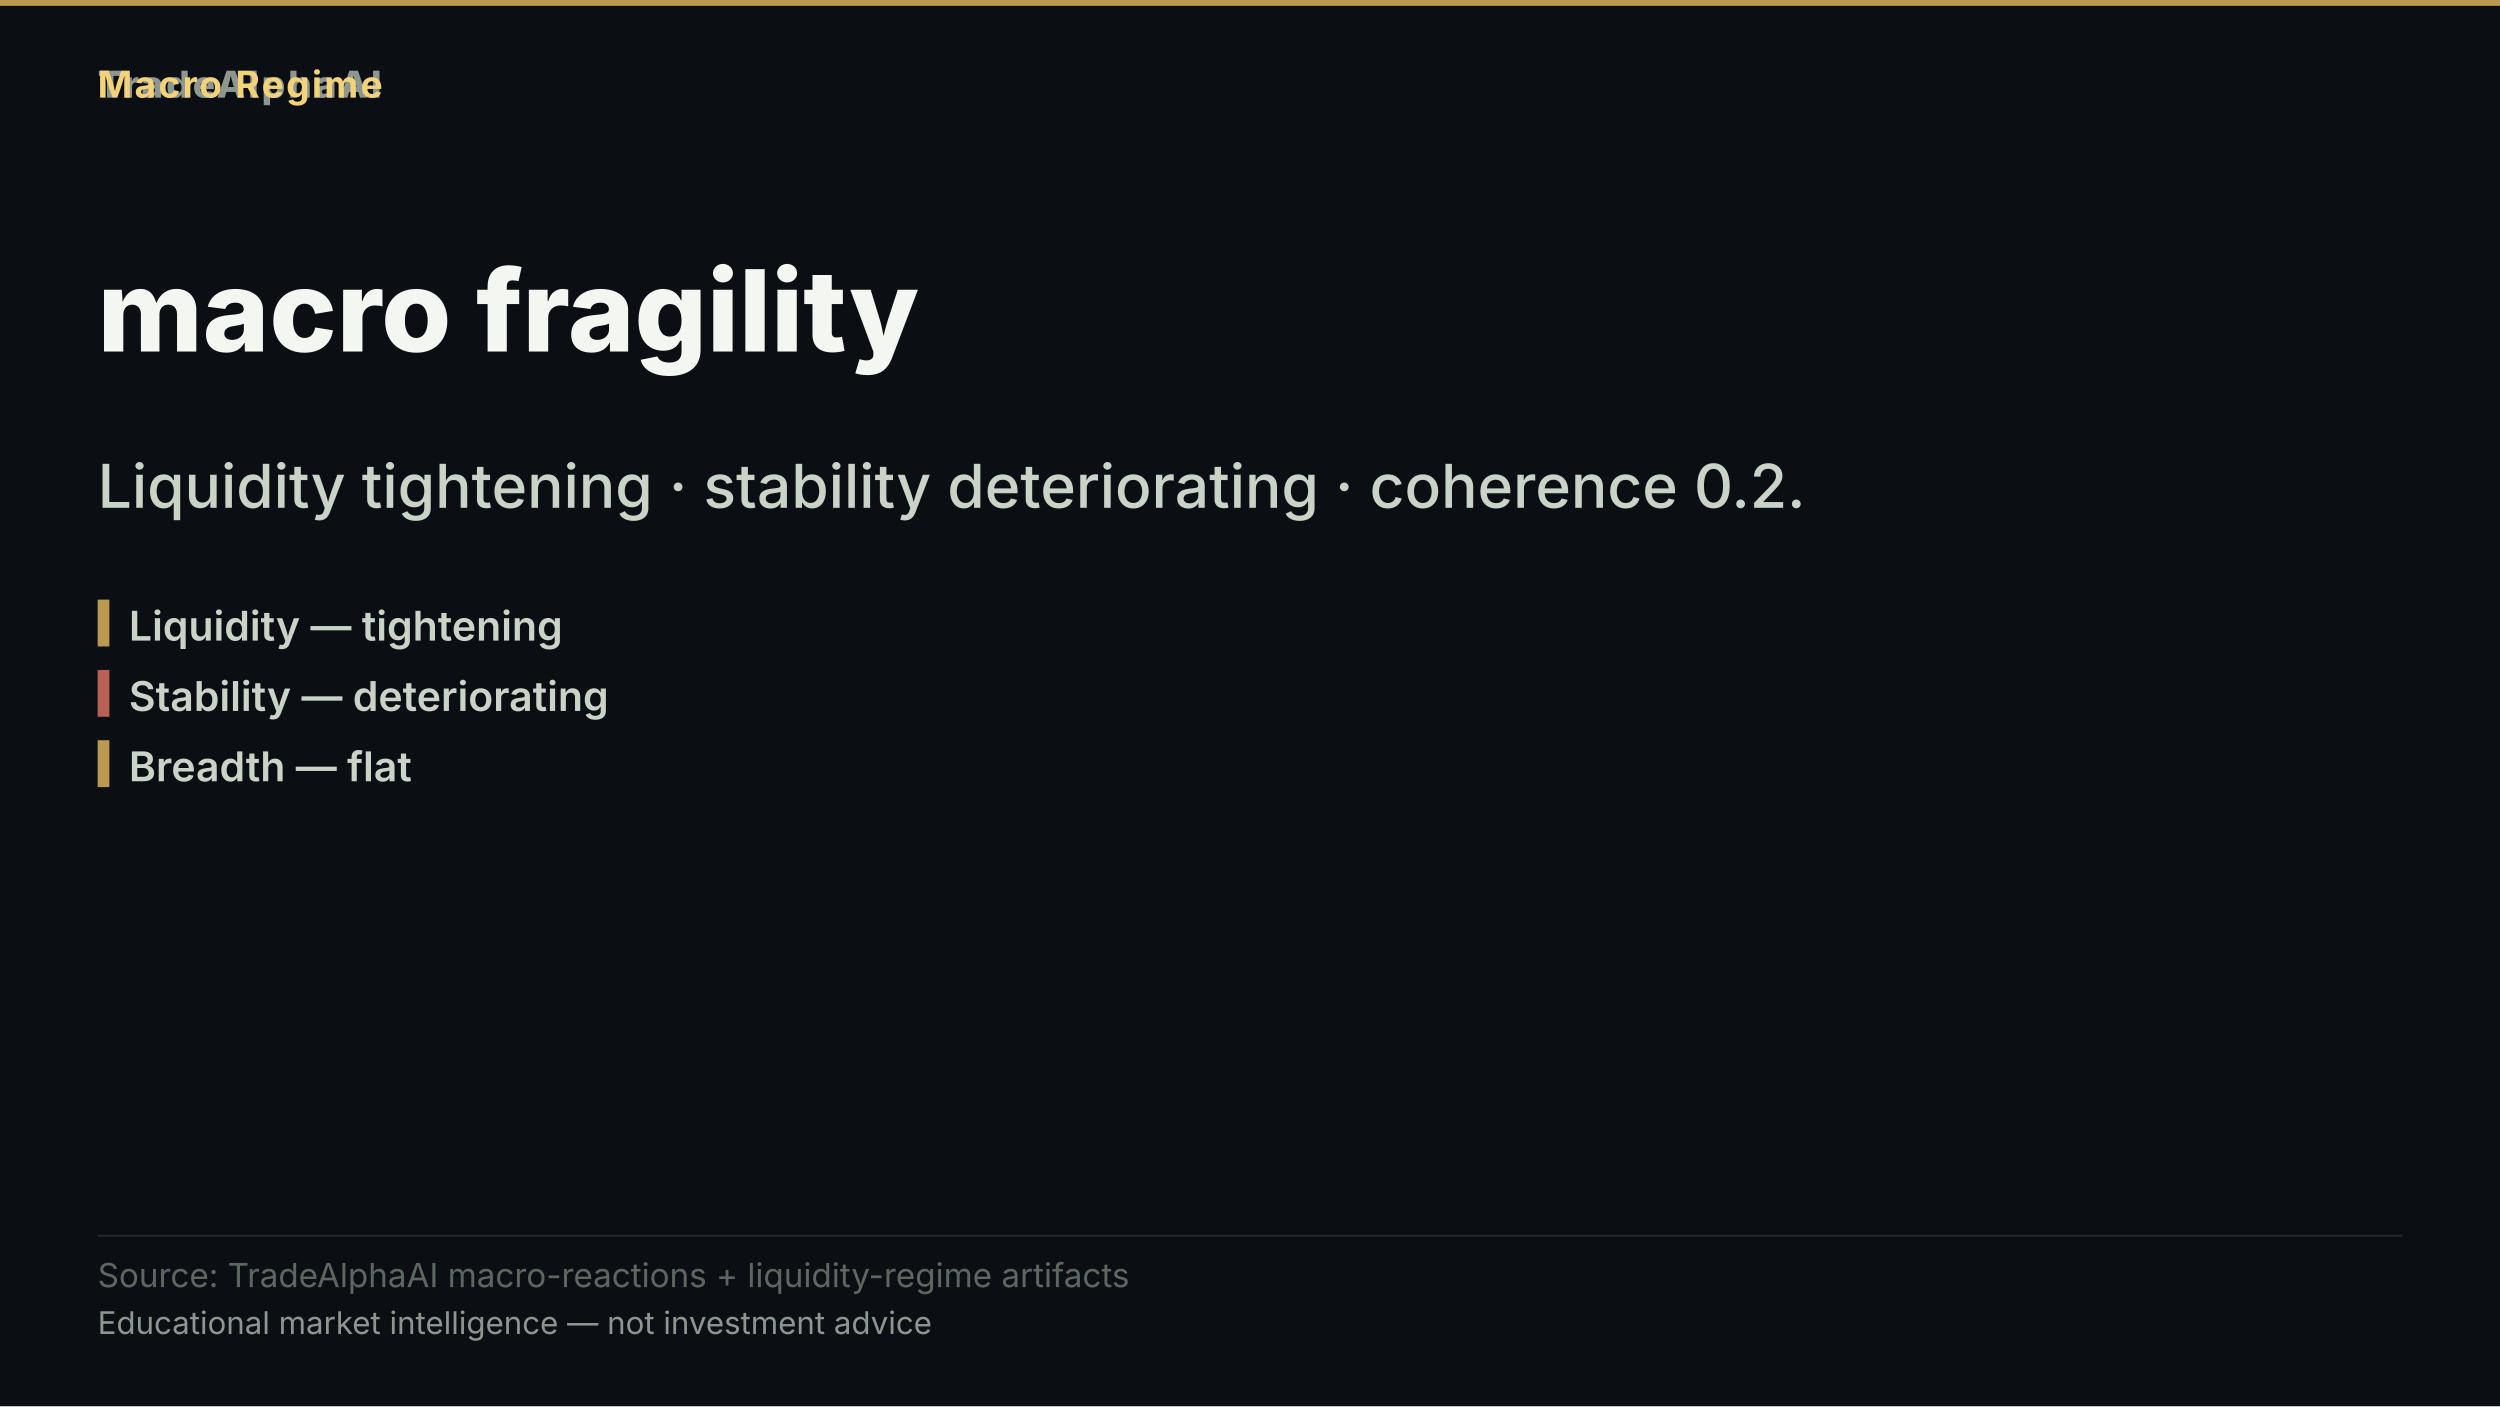
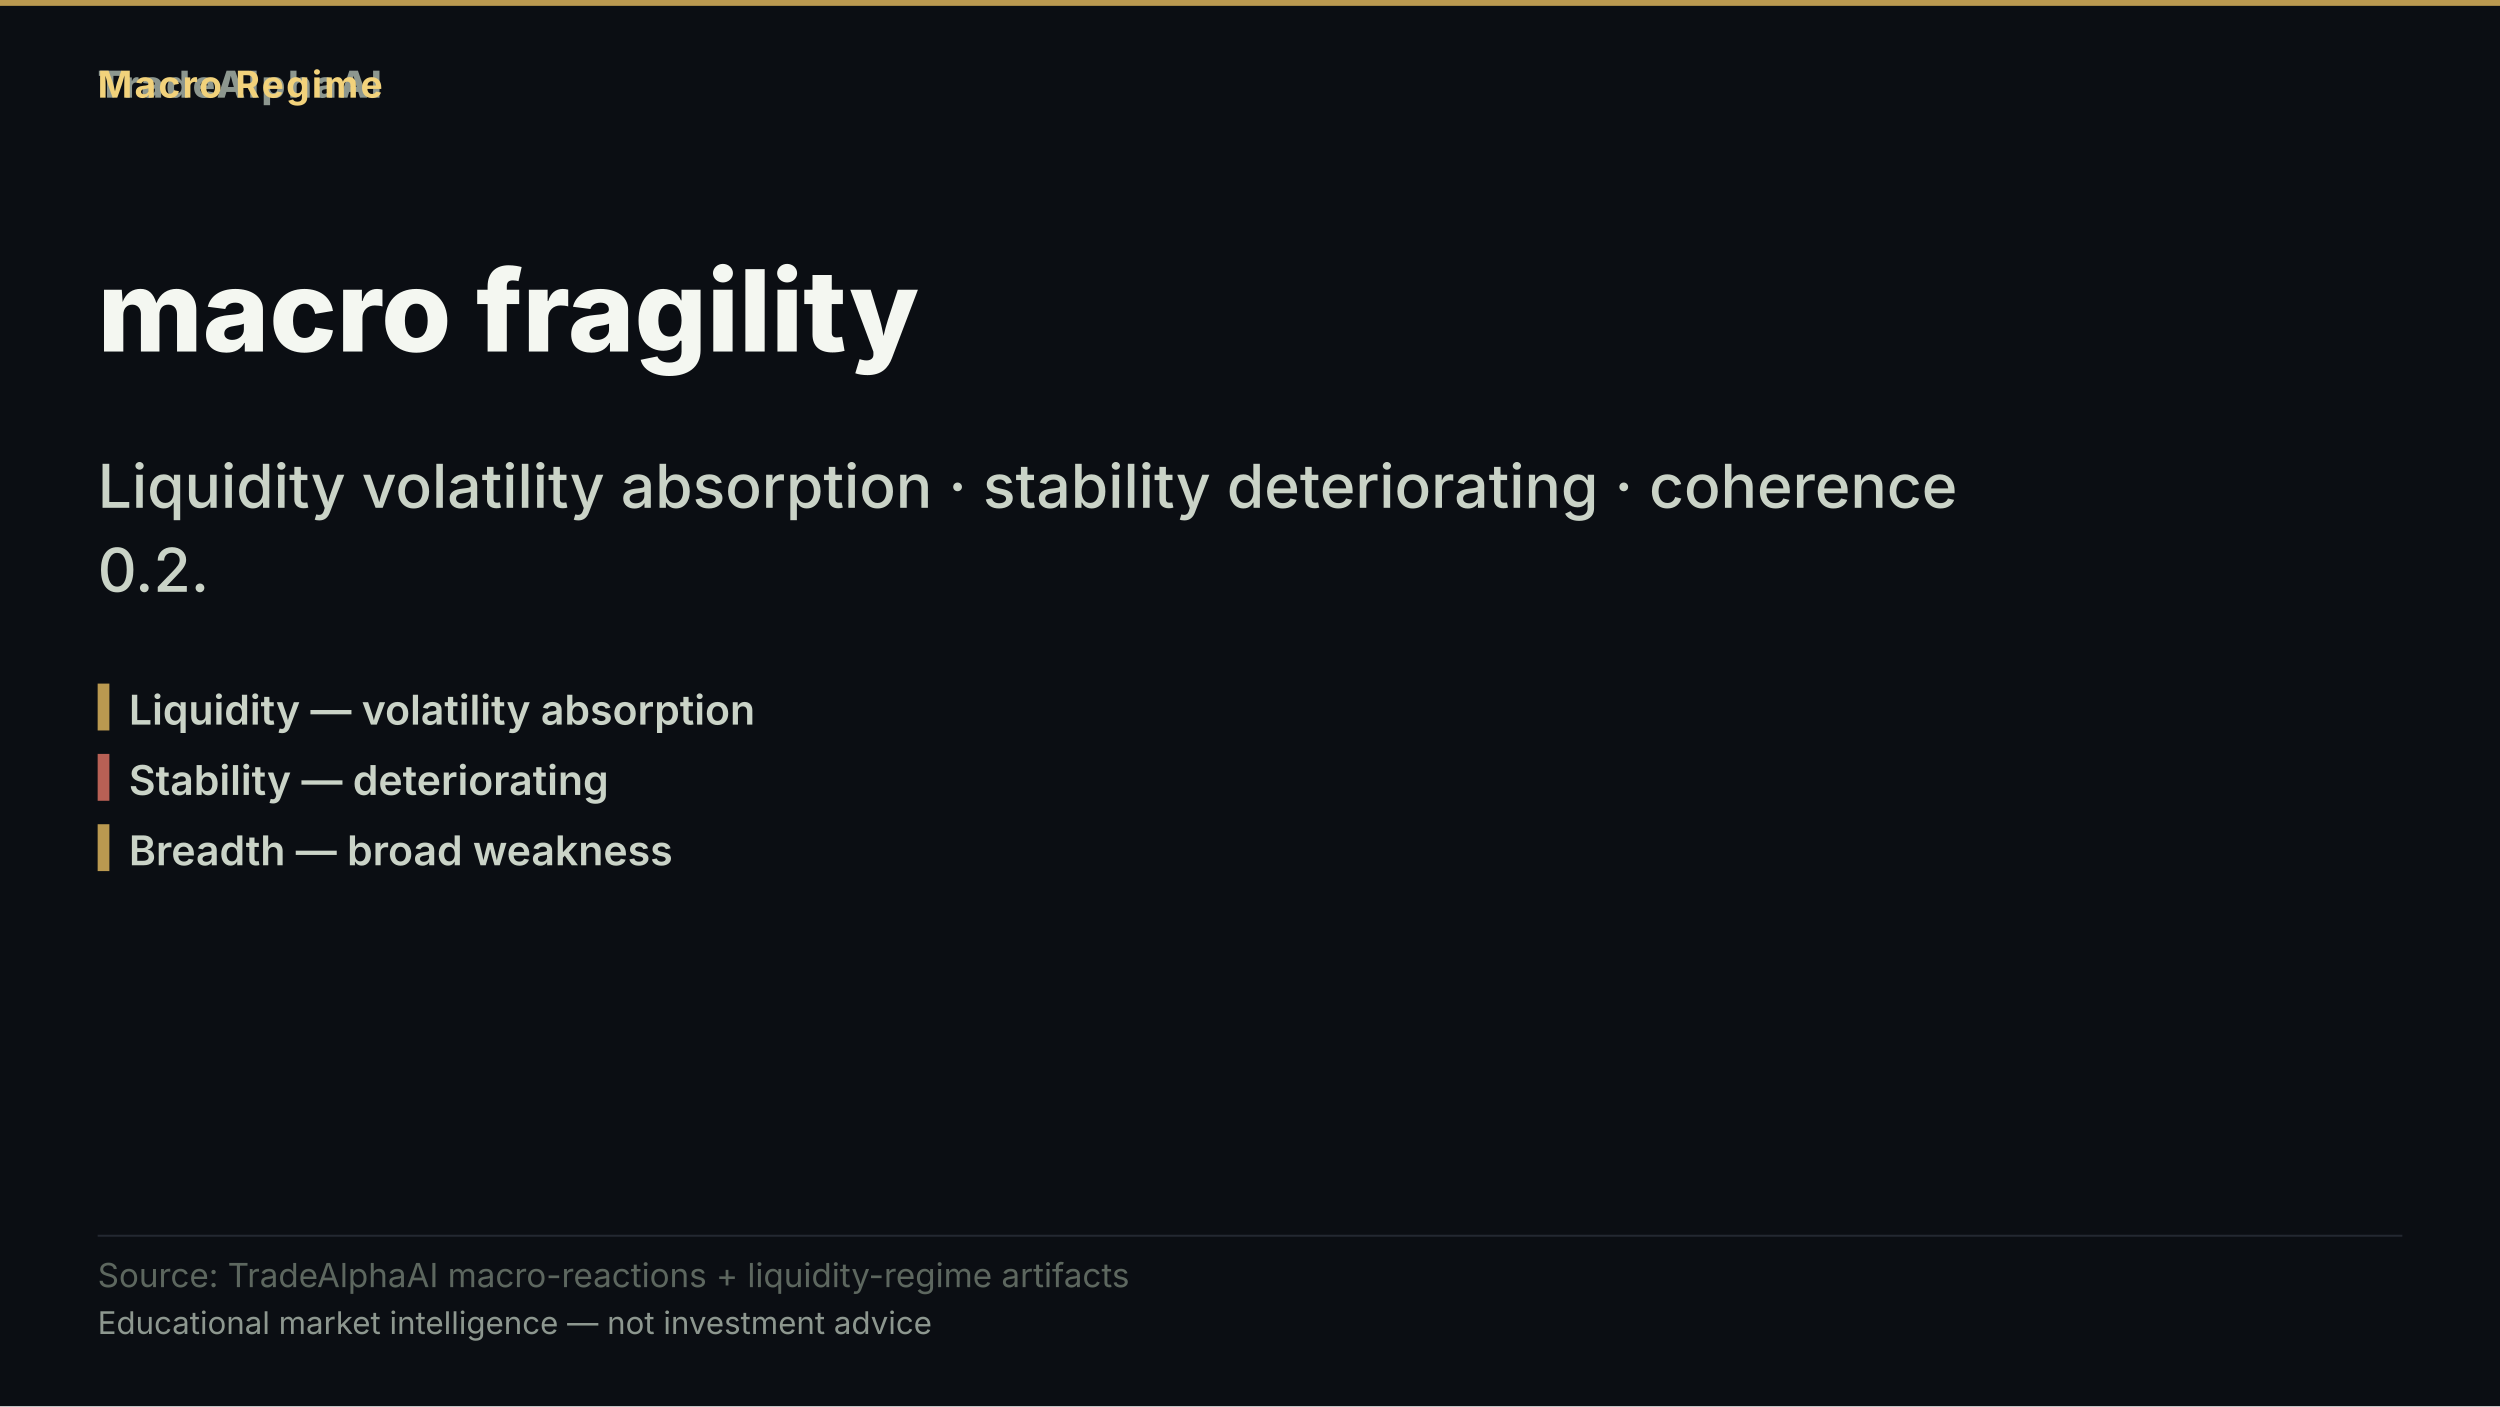
<svg xmlns="http://www.w3.org/2000/svg" width="1280" height="720" viewBox="0 0 1280 720" role="img" aria-label="macro fragility">
  <rect width="1280" height="720" fill="#0b0e13" />
  <rect x="0" y="0" width="1280" height="3" fill="#d8b15a" opacity="0.85" />
  <text x="50" y="50" font-family="'Inter','Segoe UI','Helvetica Neue',Arial,sans-serif" font-size="19" font-weight="800" letter-spacing="1.5" fill="#8d978f" text-anchor="start">TradeAlphaAI</text>
  <text x="50" y="50" font-family="'Inter','Segoe UI','Helvetica Neue',Arial,sans-serif" font-size="19" font-weight="700" letter-spacing="1.2" fill="#f2d27b" text-anchor="start">Macro Regime</text>
  <text x="50" y="180" font-family="'Inter','Segoe UI','Helvetica Neue',Arial,sans-serif" font-size="58" font-weight="800" fill="#f4f7f1" text-anchor="start">macro fragility</text>
-   <text x="50" y="260" font-family="'Inter','Segoe UI','Helvetica Neue',Arial,sans-serif" font-size="31" font-weight="500" fill="#cad3c7" text-anchor="start">Liquidity tightening · stability deteriorating · coherence 0.2.</text>
-   <rect x="50" y="307" width="6" height="24" fill="#d8b15a" opacity="0.85" />
-   <text x="66" y="328" font-family="'Inter','Segoe UI','Helvetica Neue',Arial,sans-serif" font-size="21" font-weight="600" fill="#cad3c7" text-anchor="start">Liquidity — tightening</text>
-   <rect x="50" y="343" width="6" height="24" fill="#d66e60" opacity="0.85" />
-   <text x="66" y="364" font-family="'Inter','Segoe UI','Helvetica Neue',Arial,sans-serif" font-size="21" font-weight="600" fill="#cad3c7" text-anchor="start">Stability — deteriorating</text>
-   <rect x="50" y="379" width="6" height="24" fill="#d8b15a" opacity="0.85" />
-   <text x="66" y="400" font-family="'Inter','Segoe UI','Helvetica Neue',Arial,sans-serif" font-size="21" font-weight="600" fill="#cad3c7" text-anchor="start">Breadth — flat</text>
+   <text x="50" y="260" font-family="'Inter','Segoe UI','Helvetica Neue',Arial,sans-serif" font-size="31" font-weight="500" fill="#cad3c7" text-anchor="start">Liquidity volatility absorption · stability deteriorating · coherence</text>
+   <text x="50" y="303" font-family="'Inter','Segoe UI','Helvetica Neue',Arial,sans-serif" font-size="31" font-weight="500" fill="#cad3c7" text-anchor="start">0.2.</text>
+   <rect x="50" y="350" width="6" height="24" fill="#d8b15a" opacity="0.85" />
+   <text x="66" y="371" font-family="'Inter','Segoe UI','Helvetica Neue',Arial,sans-serif" font-size="21" font-weight="600" fill="#cad3c7" text-anchor="start">Liquidity — volatility absorption</text>
+   <rect x="50" y="386" width="6" height="24" fill="#d66e60" opacity="0.85" />
+   <text x="66" y="407" font-family="'Inter','Segoe UI','Helvetica Neue',Arial,sans-serif" font-size="21" font-weight="600" fill="#cad3c7" text-anchor="start">Stability — deteriorating</text>
+   <rect x="50" y="422" width="6" height="24" fill="#d8b15a" opacity="0.85" />
+   <text x="66" y="443" font-family="'Inter','Segoe UI','Helvetica Neue',Arial,sans-serif" font-size="21" font-weight="600" fill="#cad3c7" text-anchor="start">Breadth — broad weakness</text>
  <rect x="50" y="632.2" width="1180" height="1" fill="rgba(148,163,184,0.18)" />
  <text x="50" y="659" font-family="'Inter','Segoe UI','Helvetica Neue',Arial,sans-serif" font-size="17" fill="#5d675f" text-anchor="start">Source: TradeAlphaAI macro-reactions + liquidity-regime artifacts</text>
  <text x="50" y="683" font-family="'Inter','Segoe UI','Helvetica Neue',Arial,sans-serif" font-size="16" fill="#8d978f" text-anchor="start">Educational market intelligence — not investment advice</text>
</svg>
